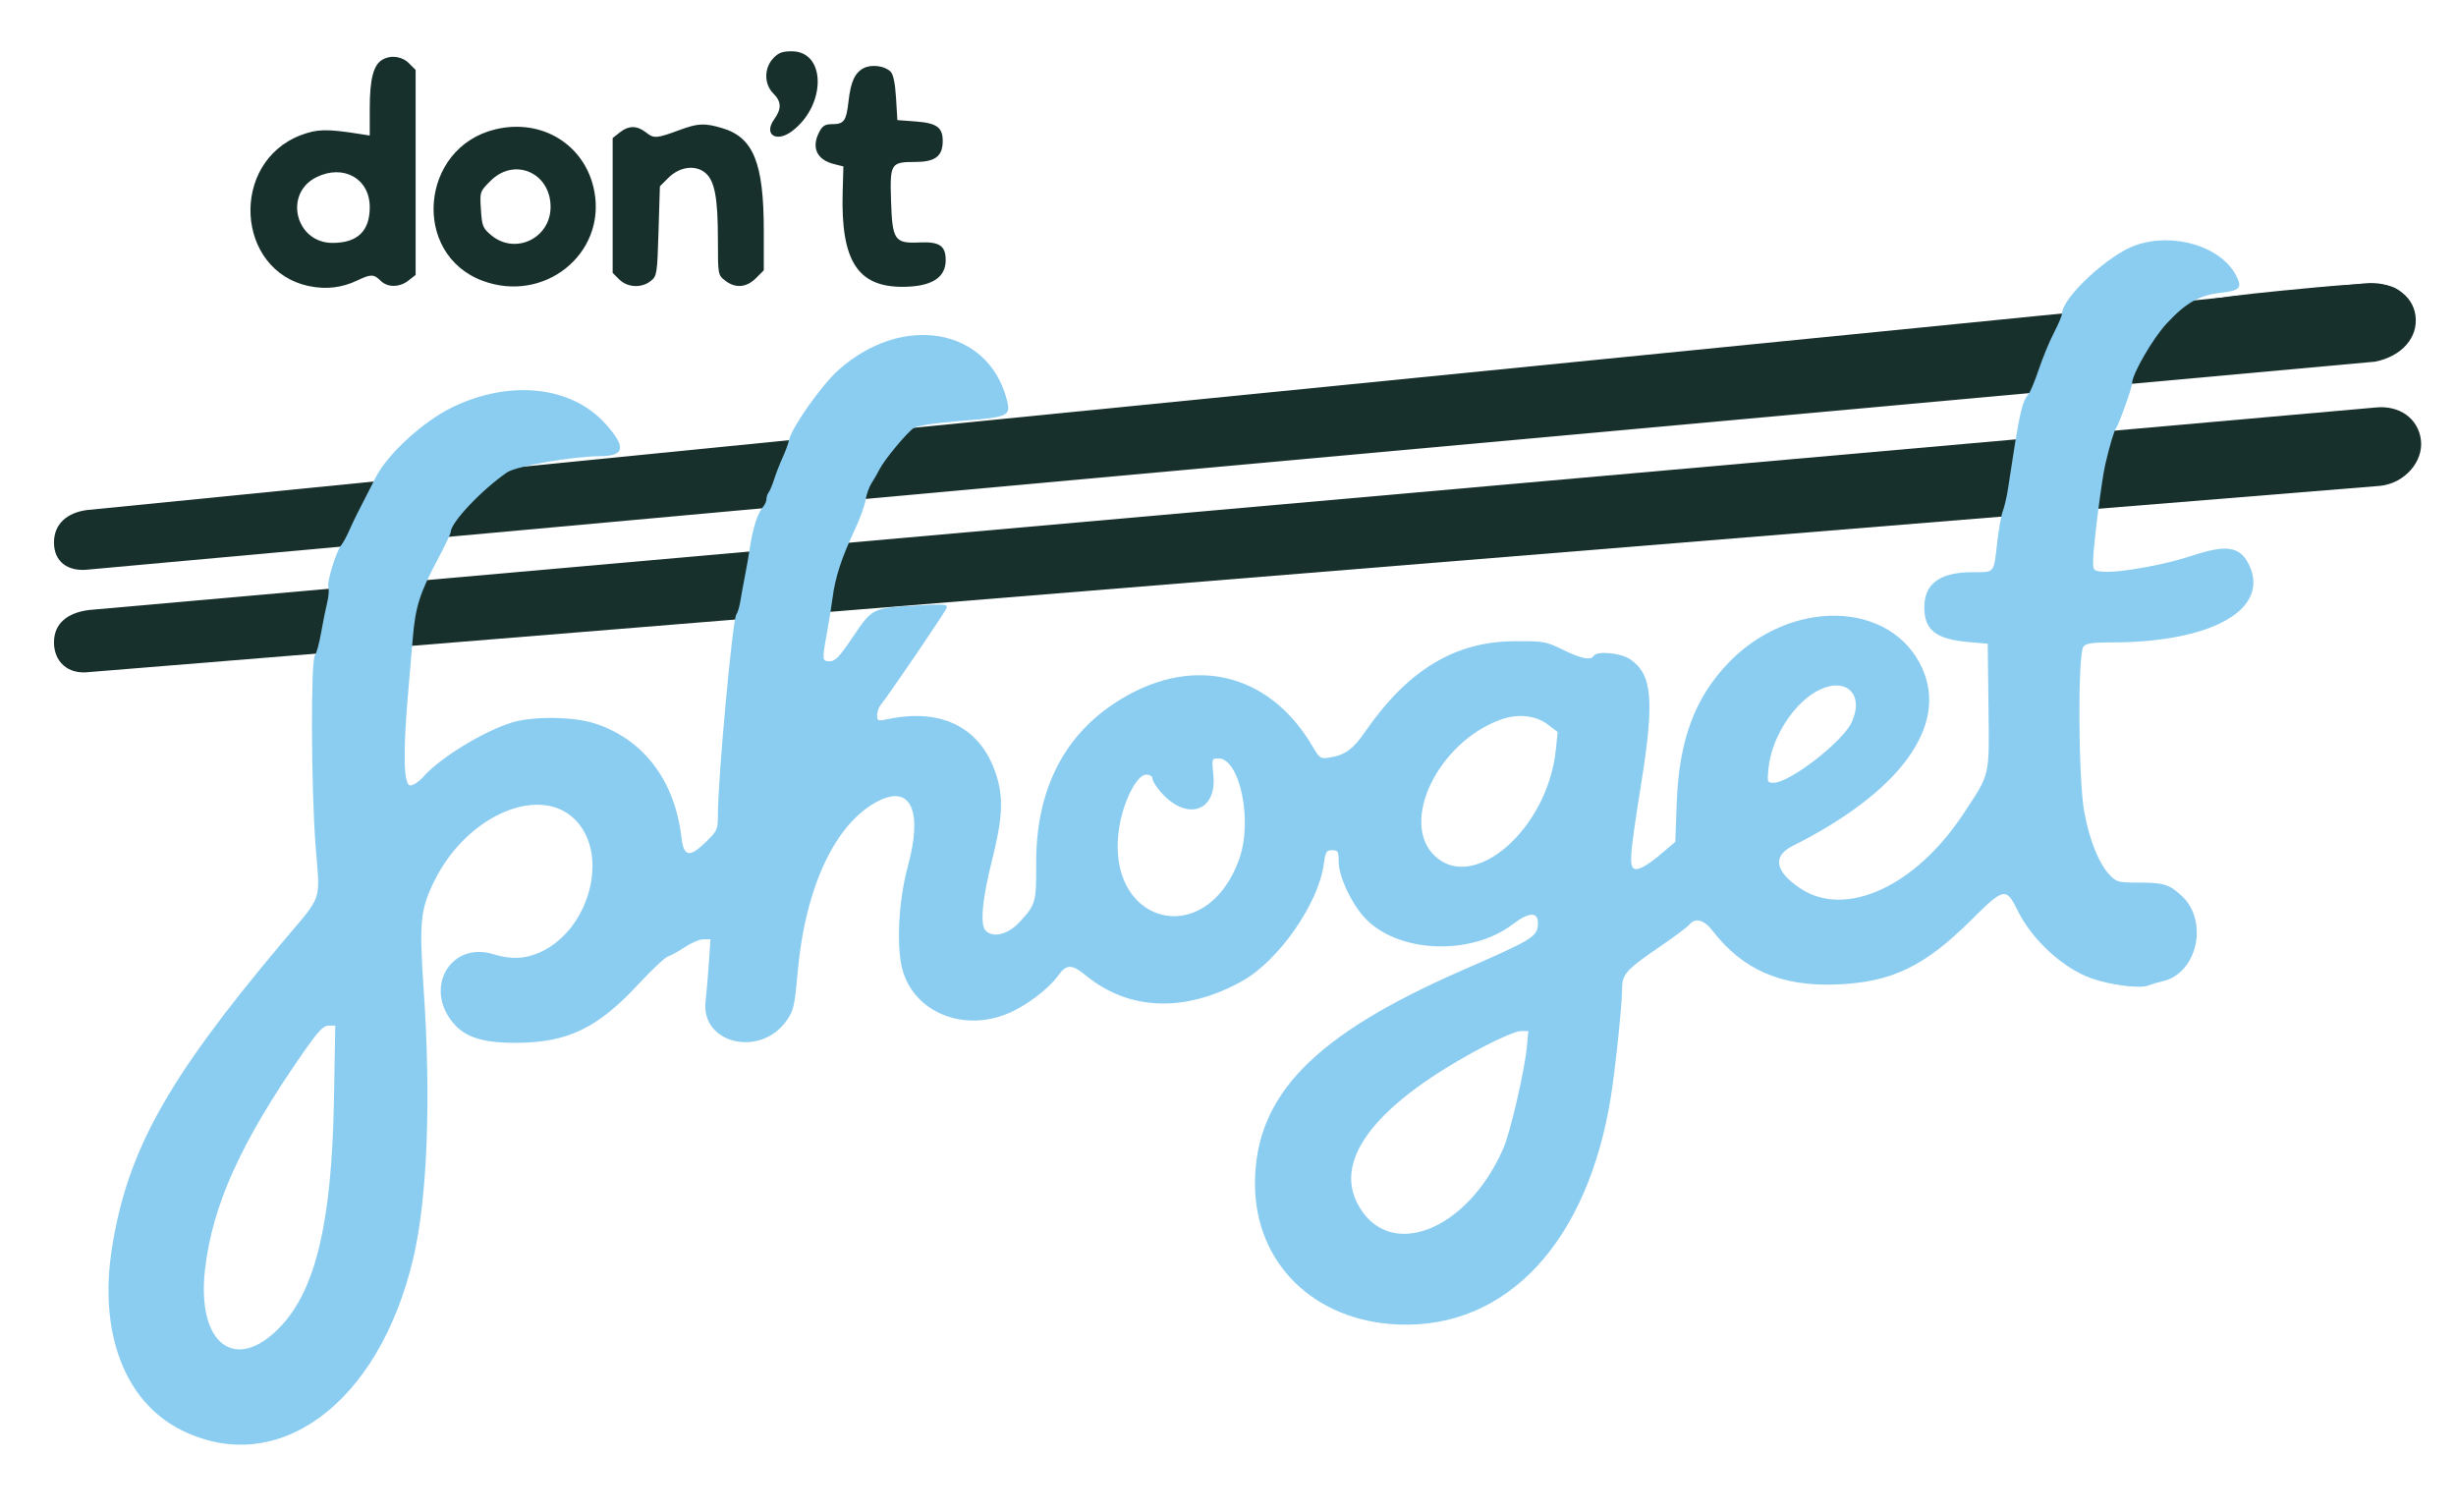
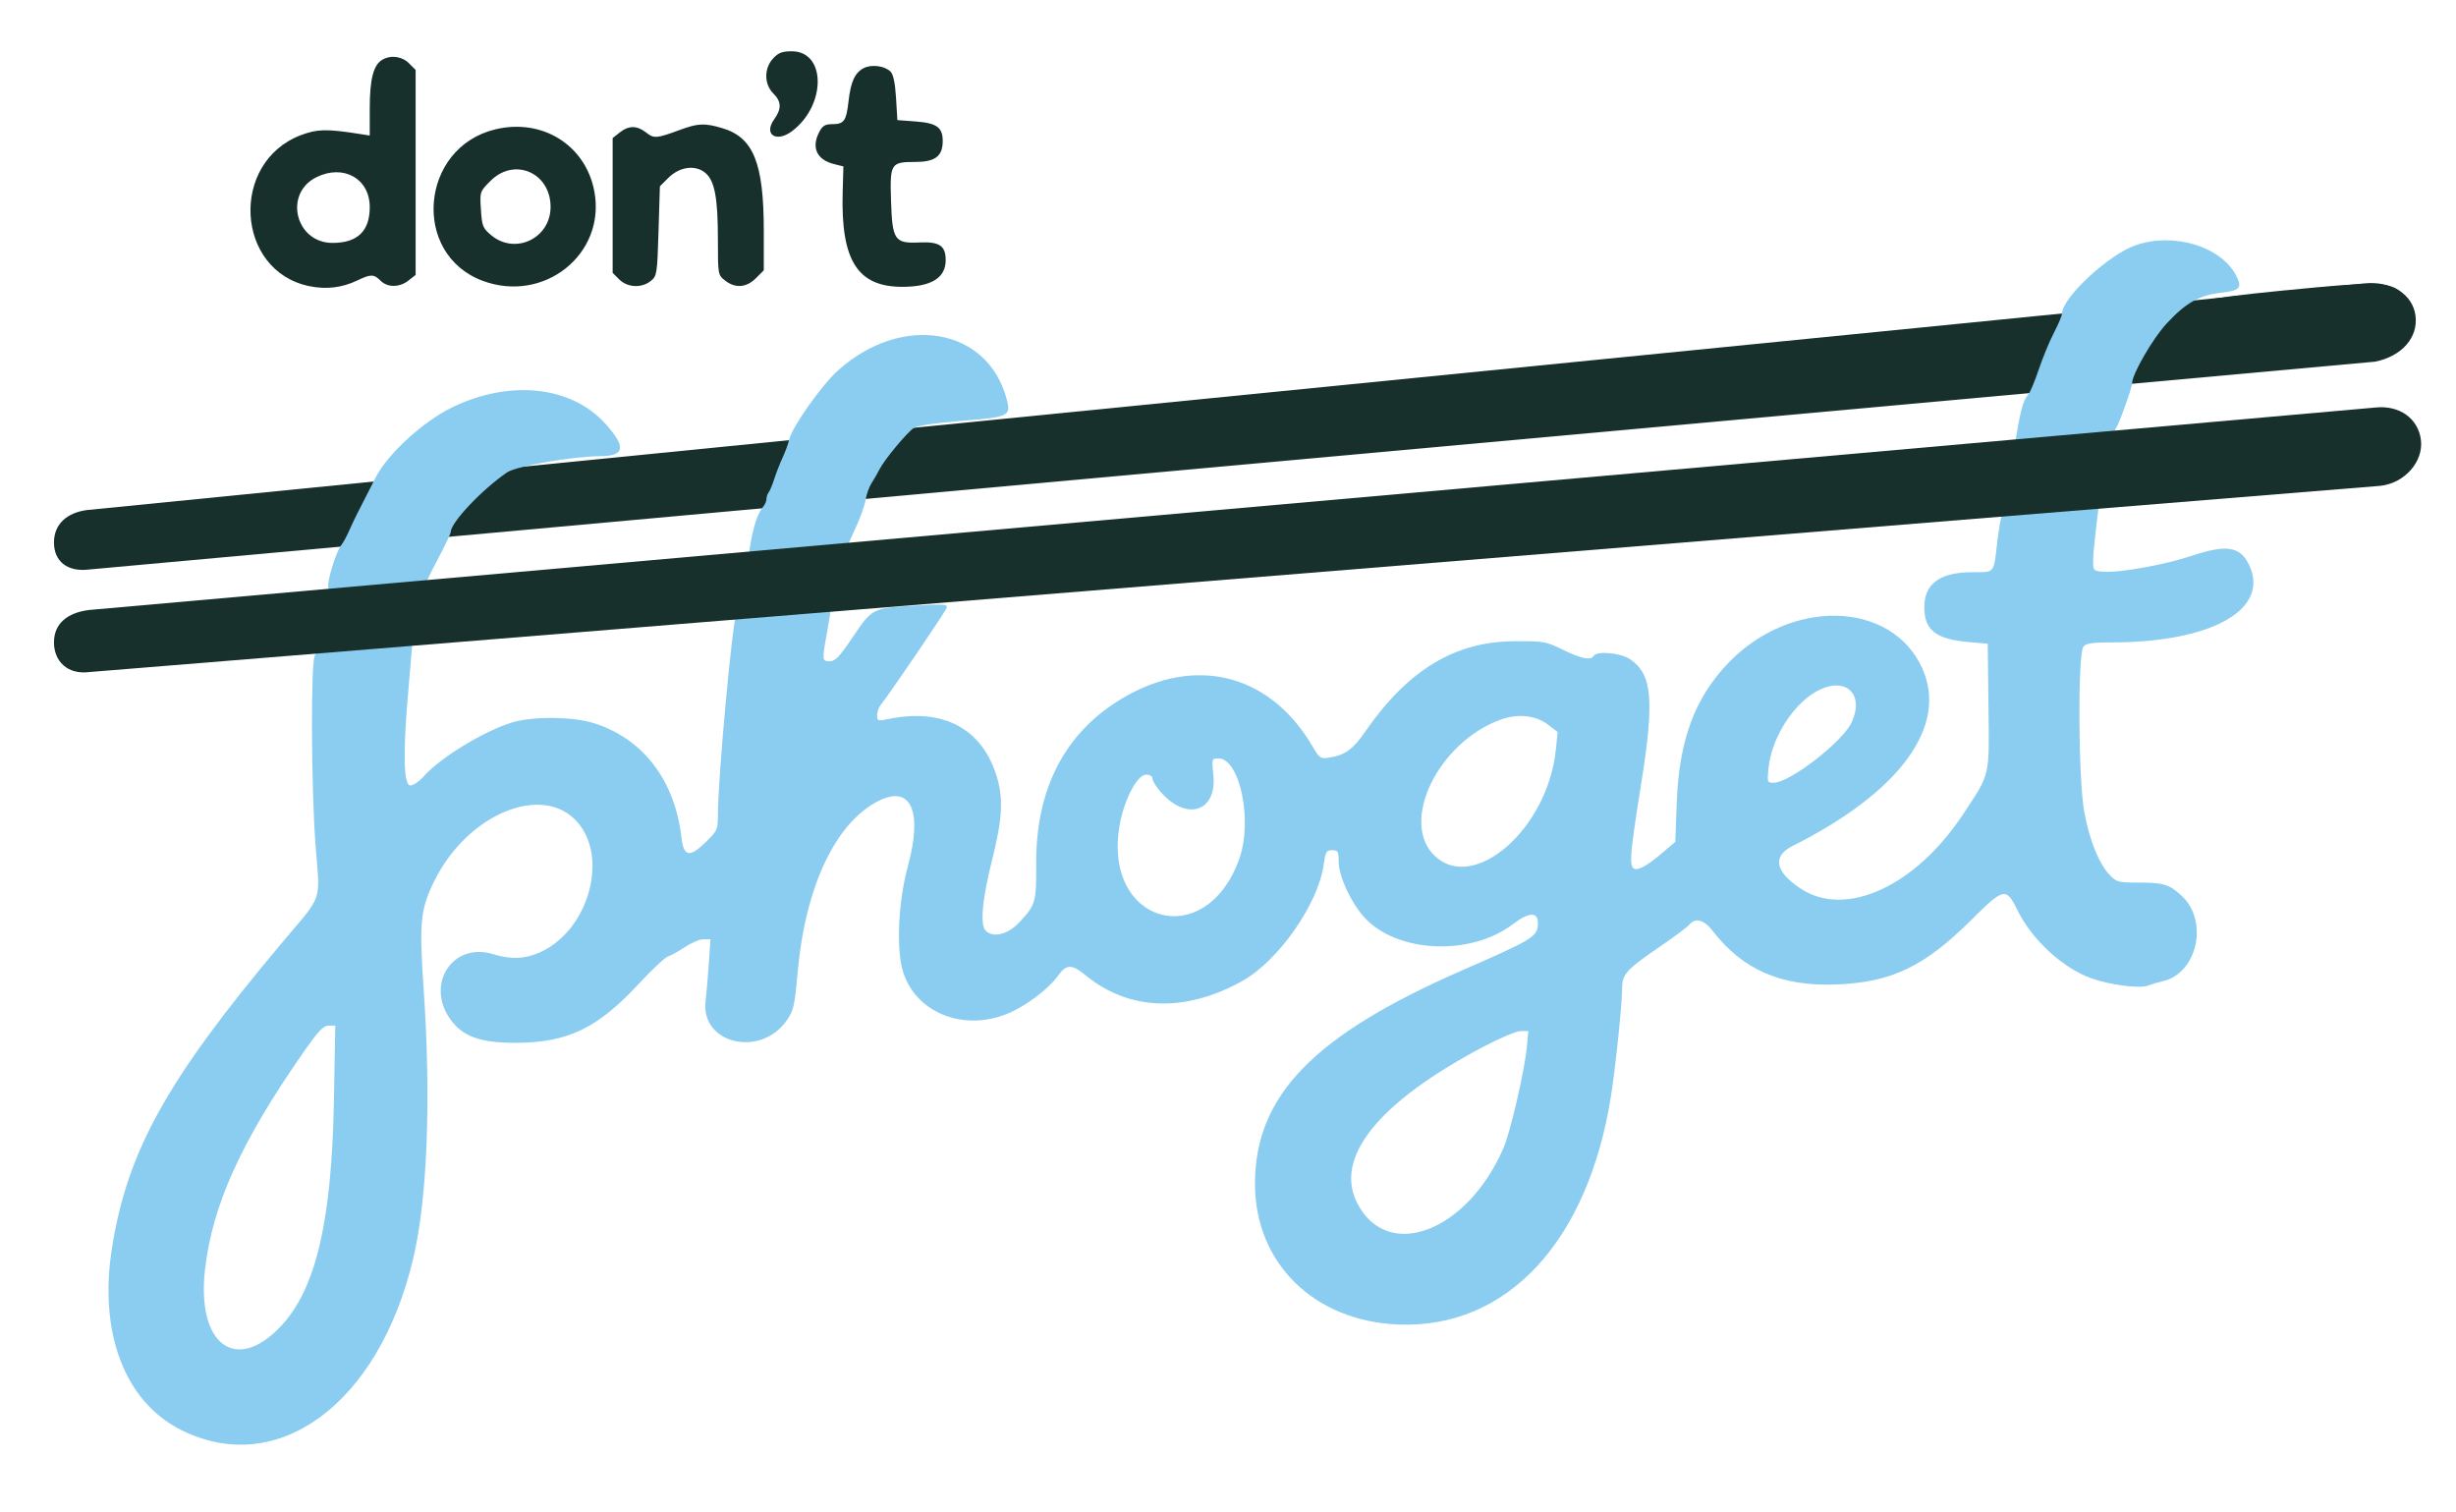
<svg xmlns="http://www.w3.org/2000/svg" viewBox="15 15 910 560" role="img" aria-labelledby="title description">
-   <g id="chopsticks" fill="#18302b">
+   <g id="chopstick-back" fill="#18302b">
    <path d="M47 204 891 120C901 119 909 124 910 132S905 147 895 149L48 226C40 227 35 223 35 216S40 205 47 204Z" />
-     <path d="M48 241 895 166C904 165 911 170 912 178S906 194 897 195L48 264C40 265 35 260 35 253S40 242 48 241Z" />
  </g>
  <path id="dont" fill="#18302b" fill-rule="evenodd" d="M 301.452 36.646 C 298.060 40.306, 298.082 46.173, 301.500 49.591 C 304.569 52.659, 304.660 55.264, 301.838 59.227 C 297.806 64.890, 302.684 68.004, 308.563 63.520 C 321.217 53.868, 321.083 34, 308.363 34 C 304.826 34, 303.398 34.547, 301.452 36.646 M 156.656 37.133 C 153.370 39.043, 152 44.323, 152 55.077 L 152 65.219 148.250 64.627 C 136.127 62.714, 132.549 62.783, 126.559 65.044 C 100.031 75.058, 102.187 115.330, 129.555 121.011 C 135.854 122.319, 141.719 121.622, 147.438 118.885 C 152.401 116.509, 153.524 116.524, 156 119 C 158.582 121.582, 163.030 121.551, 166.365 118.927 L 169 116.855 169 78.882 L 169 40.909 166.545 38.455 C 163.934 35.843, 159.820 35.293, 156.656 37.133 M 335 40.253 C 331.733 41.959, 330.209 45.308, 329.393 52.575 C 328.583 59.785, 327.719 61, 323.403 61 C 320.703 61, 319.755 61.573, 318.526 63.950 C 315.555 69.695, 317.627 74.174, 324 75.781 L 327.500 76.664 327.230 86.082 C 326.500 111.577, 332.716 121.366, 349.576 121.271 C 360.121 121.212, 365.400 117.916, 365.400 111.392 C 365.400 106.048, 363.105 104.496, 355.693 104.829 C 346.433 105.245, 345.610 104.028, 345.140 89.219 C 344.707 75.575, 345.069 75, 354.080 75 C 361.323 75, 364.142 72.985, 364.291 67.700 C 364.446 62.266, 362.265 60.599, 354.216 60 L 347.500 59.500 347 51.282 C 346.668 45.830, 345.991 42.555, 344.987 41.554 C 342.805 39.378, 337.900 38.739, 335 40.253 M 267 63.096 C 258.242 66.330, 257.328 66.403, 254.410 64.108 C 251.024 61.444, 247.990 61.433, 244.635 64.073 L 242 66.145 242 91.118 L 242 116.091 244.455 118.545 C 247.477 121.567, 252.772 121.814, 256.139 119.090 C 258.407 117.255, 258.520 116.526, 259 100.607 L 259.500 84.034 262.593 80.943 C 266.723 76.816, 272.427 75.964, 276.169 78.914 C 279.787 81.766, 281 88.059, 281 103.977 C 281 116.698, 281.032 116.880, 283.635 118.927 C 287.415 121.901, 291.561 121.593, 295.077 118.077 L 298 115.154 298 100.626 C 298 75.364, 294.188 65.915, 282.609 62.476 C 276.118 60.549, 273.631 60.648, 267 63.096 M 198.500 62.930 C 170.615 69.675, 167.302 109.104, 193.788 119.020 C 216.532 127.536, 239.545 109.166, 235.227 85.943 C 232.038 68.796, 215.943 58.711, 198.500 62.930 M 196.766 81.999 C 192.774 85.991, 192.768 86.009, 193.191 92.656 C 193.581 98.778, 193.889 99.544, 197.020 102.158 C 205.888 109.562, 219 103.300, 219 91.660 C 219 78.977, 205.607 73.157, 196.766 81.999 M 132.256 80.645 C 119.987 86.693, 124.466 105, 138.216 105 C 147.457 105, 152 100.635, 152 91.758 C 152 81.189, 142.265 75.710, 132.256 80.645 M 873 121.490 C 835.492 124.982, 827 126.384, 827 129.083 C 827 129.624, 843.601 130, 867.500 130 C 912.286 130, 910.862 130.235, 905.104 123.790 C 901.541 119.802, 895.658 119.381, 873 121.490 Z" />
  <path id="noodle-lettering" fill="#8bcdf1" fill-rule="evenodd" d="M 806.332 105.851 C 796.225 109.344, 779 125.355, 779 131.258 C 779 131.971, 777.656 135.146, 776.013 138.312 C 774.370 141.478, 771.862 147.541, 770.438 151.784 C 769.015 156.028, 767.302 160.175, 766.632 161 C 764.054 164.174, 763.342 167.448, 759.017 196 C 758.559 199.025, 757.694 202.763, 757.095 204.306 C 756.497 205.850, 755.544 211.198, 754.978 216.192 C 753.688 227.584, 754.178 227, 745.909 227 C 733.804 227, 728 231.213, 728 240 C 728 248.471, 732.300 251.831, 744.500 252.891 L 751.500 253.500 751.768 276.754 C 752.074 303.226, 752.525 301.306, 742.411 316.618 C 724.637 343.527, 698.700 355.327, 681.993 344.107 C 672.620 337.812, 671.643 332.216, 679.250 328.400 C 719.135 308.389, 736.956 283.891, 727.188 262.500 C 715.754 237.463, 678.514 236.509, 655.348 260.660 C 642.934 273.601, 637.127 289.298, 636.277 312.206 L 635.731 326.913 629.767 331.956 C 626.175 334.994, 622.837 337, 621.374 337 C 618.384 337, 618.566 333.721, 623.150 305 C 628.043 274.347, 627.180 264.799, 619.015 259.250 C 615.515 256.872, 606.701 256.056, 605.500 258 C 604.409 259.765, 600.949 259.080, 594.143 255.750 C 587.781 252.637, 587.014 252.503, 576 252.571 C 554.049 252.707, 536.663 263.241, 520.946 285.927 C 516.260 292.690, 513.461 294.726, 507.523 295.690 C 504.291 296.214, 503.942 295.979, 501.300 291.484 C 484.842 263.494, 455.638 257.207, 427.786 275.658 C 408.648 288.336, 398.821 308.486, 398.926 334.836 C 398.984 349.436, 398.798 350.095, 392.760 356.644 C 388.540 361.222, 383.011 362.611, 380.200 359.800 C 378.073 357.673, 378.914 348.239, 382.500 334 C 386.378 318.600, 386.836 311.177, 384.410 303.009 C 379.061 284.996, 364.577 277.196, 344.250 281.381 C 340.229 282.209, 340 282.132, 340 279.957 C 340 278.692, 340.619 276.947, 341.376 276.079 C 343.720 273.390, 365.043 242.053, 365.708 240.319 C 366.278 238.834, 365.195 238.745, 354.158 239.369 C 338.262 240.268, 338.193 240.302, 331.031 250.954 C 326.110 258.272, 324.476 260, 322.474 260 C 319.569 260, 319.544 259.746, 321.420 249.360 C 322.200 245.037, 323.129 239.250, 323.484 236.500 C 324.469 228.852, 326.800 221.709, 331.715 211.272 C 333.587 207.296, 335.383 202.346, 335.706 200.272 C 336.029 198.197, 337.031 195.375, 337.933 194 C 338.834 192.625, 340.176 190.297, 340.914 188.827 C 342.642 185.384, 350.897 175.419, 353.528 173.600 C 354.812 172.712, 361.236 171.741, 371.028 170.954 C 388.952 169.514, 389.654 169.180, 387.994 162.888 C 380.998 136.367, 349.346 130.933, 325.579 152.173 C 319.451 157.649, 308.400 173.282, 307.406 177.880 C 307.095 179.321, 306.007 182.300, 304.988 184.500 C 303.970 186.700, 302.564 190.300, 301.864 192.500 C 301.164 194.700, 300.234 196.927, 299.796 197.450 C 299.358 197.972, 299 199.062, 299 199.871 C 299 200.680, 298.389 202.053, 297.642 202.921 C 295.719 205.156, 293.981 210.522, 292.920 217.500 C 292.419 220.800, 291.554 225.750, 291 228.500 C 290.445 231.250, 289.707 235.300, 289.361 237.500 C 289.014 239.700, 288.331 242.007, 287.844 242.627 C 286.418 244.442, 281 303.239, 281 316.897 C 281 322.274, 280.767 322.813, 276.712 326.792 C 270.500 332.889, 268.319 332.524, 267.483 325.250 C 265.040 304.003, 253.179 288.581, 234.909 282.895 C 227.150 280.480, 212.581 280.342, 204.932 282.612 C 194.608 285.674, 178.078 295.730, 172.015 302.636 C 170.390 304.486, 168.147 306, 167.031 306 C 164.608 306, 164.271 294.617, 166.069 273.500 C 166.631 266.900, 167.472 257, 167.938 251.500 C 168.931 239.778, 170.501 234.797, 177.117 222.376 C 179.803 217.334, 182 212.717, 182 212.116 C 182 208.639, 193.438 196.515, 202.807 190.061 C 206.258 187.683, 226.707 184.121, 237.500 184.018 C 246.567 183.930, 247.068 180.629, 239.322 172.013 C 226.722 157.999, 203.971 155.550, 182.577 165.906 C 171.892 171.077, 158.720 183.104, 154.271 191.750 C 147.389 205.125, 146.106 207.699, 144.429 211.500 C 143.459 213.700, 142.107 216.175, 141.425 217 C 139.551 219.268, 136.007 230.855, 136.664 232.567 C 136.981 233.393, 136.777 235.966, 136.210 238.285 C 135.643 240.603, 134.630 245.650, 133.959 249.500 C 133.288 253.350, 132.268 257.093, 131.691 257.818 C 130.110 259.805, 130.259 306.330, 131.917 328.171 C 133.570 349.959, 135.005 345.825, 119.313 364.500 C 76.806 415.089, 62.133 441.488, 56.459 477.586 C 51.546 508.847, 61.234 534.305, 82.025 544.763 C 117.811 562.763, 155.309 535.171, 168.068 481.449 C 173.339 459.258, 174.770 422.865, 171.989 381.781 C 170.277 356.505, 170.735 351.894, 176.008 341.251 C 188.296 316.453, 216.165 305.035, 228.927 319.569 C 240.544 332.800, 233.119 359.380, 215.500 367.637 C 209.724 370.344, 204.523 370.592, 197.599 368.491 C 182.666 363.961, 172.500 379.727, 181.946 392.767 C 186.556 399.130, 193.118 401.428, 206.500 401.362 C 225.363 401.269, 236.434 395.929, 251.552 379.632 C 256.473 374.326, 261.400 369.707, 262.500 369.367 C 263.600 369.027, 266.435 367.455, 268.800 365.874 C 271.165 364.293, 274.258 363, 275.672 363 L 278.245 363 277.651 371.750 C 277.325 376.563, 276.773 382.977, 276.425 386.005 C 274.625 401.680, 296.644 406.963, 306.403 393.198 C 309.059 389.452, 309.412 387.919, 310.551 375.186 C 313.380 343.580, 324.525 319.895, 340.374 311.809 C 352.511 305.617, 356.980 315.447, 351.369 336 C 347.883 348.771, 347.028 366.124, 349.469 374.590 C 353.914 390.010, 371.768 397.366, 388.277 390.577 C 395.020 387.804, 403.441 381.488, 407 376.535 C 410.146 372.155, 412.105 372.133, 417.332 376.416 C 433.338 389.531, 454.197 390.250, 475.369 378.417 C 488.754 370.936, 503.510 349.779, 505.477 335.250 C 506.111 330.568, 506.448 330, 508.594 330 C 510.758 330, 511 330.428, 511.001 334.250 C 511.002 339.541, 515.492 349.325, 520.427 354.787 C 532.450 368.096, 559.850 369.394, 575.562 357.401 C 581.836 352.612, 585.225 352.739, 584.810 357.749 C 584.449 362.113, 582.526 363.264, 556.853 374.477 C 501.721 398.557, 480 420.920, 480 453.605 C 480 482.962, 501.824 504.424, 533 505.727 C 573.305 507.411, 603.395 475.107, 611.920 421 C 613.579 410.469, 616 387.214, 616 381.806 C 616 375.856, 617.204 374.503, 630.780 365.205 C 635.655 361.866, 640.229 358.429, 640.944 357.567 C 643.174 354.881, 646.361 355.726, 649.536 359.844 C 660.703 374.328, 675.066 380.560, 695.404 379.748 C 716.081 378.922, 728.110 373.115, 745.891 355.371 C 757.356 343.931, 758.379 343.735, 762.500 352.185 C 767.847 363.151, 779.343 373.740, 789.971 377.490 C 796.937 379.948, 807.738 381.336, 810.828 380.170 C 812.298 379.616, 814.729 378.894, 816.232 378.567 C 829.141 375.751, 833.507 356.283, 823.339 346.872 C 818.806 342.677, 816.641 342, 807.753 342 C 799.917 342, 799.204 341.822, 796.744 339.250 C 792.749 335.074, 789.280 326.539, 787.294 316 C 785.039 304.038, 784.789 257.164, 786.966 254.541 C 787.952 253.353, 790.397 253, 797.629 253 C 834.479 253, 856.151 240.765, 848.365 224.357 C 845.066 217.405, 839.969 216.602, 826.907 220.978 C 817.073 224.272, 800.163 227.297, 794.290 226.813 C 790.576 226.506, 790.501 226.420, 790.556 222.500 C 790.632 217.090, 793.743 192.587, 795.063 187 C 796.834 179.505, 798.319 174.556, 799.124 173.465 C 800.211 171.993, 805 158.520, 805 156.936 C 805 153.640, 812.647 140.415, 817.722 134.933 C 824.879 127.203, 829.851 124.372, 837.822 123.488 C 844.908 122.702, 845.893 121.628, 843.599 117.191 C 837.962 106.290, 820.467 100.967, 806.332 105.851 M 686.900 271.849 C 678.496 277.178, 671.367 289.044, 670.288 299.497 C 669.738 304.830, 669.796 305, 672.179 305 C 678.175 305, 697.844 289.755, 701.102 282.582 C 706.232 271.286, 697.816 264.926, 686.900 271.849 M 571.079 281.589 C 547.915 289.981, 533.550 319.449, 546.503 332.003 C 560.993 346.047, 588.454 322.131, 591.456 292.853 L 592.137 286.206 588.526 283.452 C 584.047 280.035, 577.344 279.320, 571.079 281.589 M 464.576 302.250 C 465.941 315.744, 454.683 319.375, 445.148 308.516 C 443.417 306.544, 442 304.271, 442 303.465 C 442 302.592, 441.046 302, 439.639 302 C 436.351 302, 431.434 311.434, 429.821 320.837 C 423.563 357.334, 461.724 368, 474.172 333.233 C 479.209 319.166, 474.409 296, 466.458 296 C 463.974 296, 463.952 296.073, 464.576 302.250 M 127.166 405.250 C 104.241 438.174, 93.648 461.623, 90.953 485.414 C 87.801 513.237, 102.496 524.076, 119.182 506.237 C 132.061 492.467, 137.923 467.431, 138.727 422.750 L 139.226 395 136.765 395 C 134.774 395, 132.939 396.959, 127.166 405.250 M 564 403.145 C 525.498 423.621, 509.257 443.930, 517.903 460.790 C 529.114 482.652, 558.732 471.385, 572.155 440.151 C 574.630 434.390, 579.886 411.671, 580.692 403.250 L 581.289 397 578.395 397.015 C 576.794 397.023, 570.359 399.763, 564 403.145 Z" />
+   <g id="chopstick-front" fill="#18302b">
+     <path d="M48 241 895 166C904 165 911 170 912 178S906 194 897 195L48 264C40 265 35 260 35 253S40 242 48 241Z" />
+   </g>
</svg>
